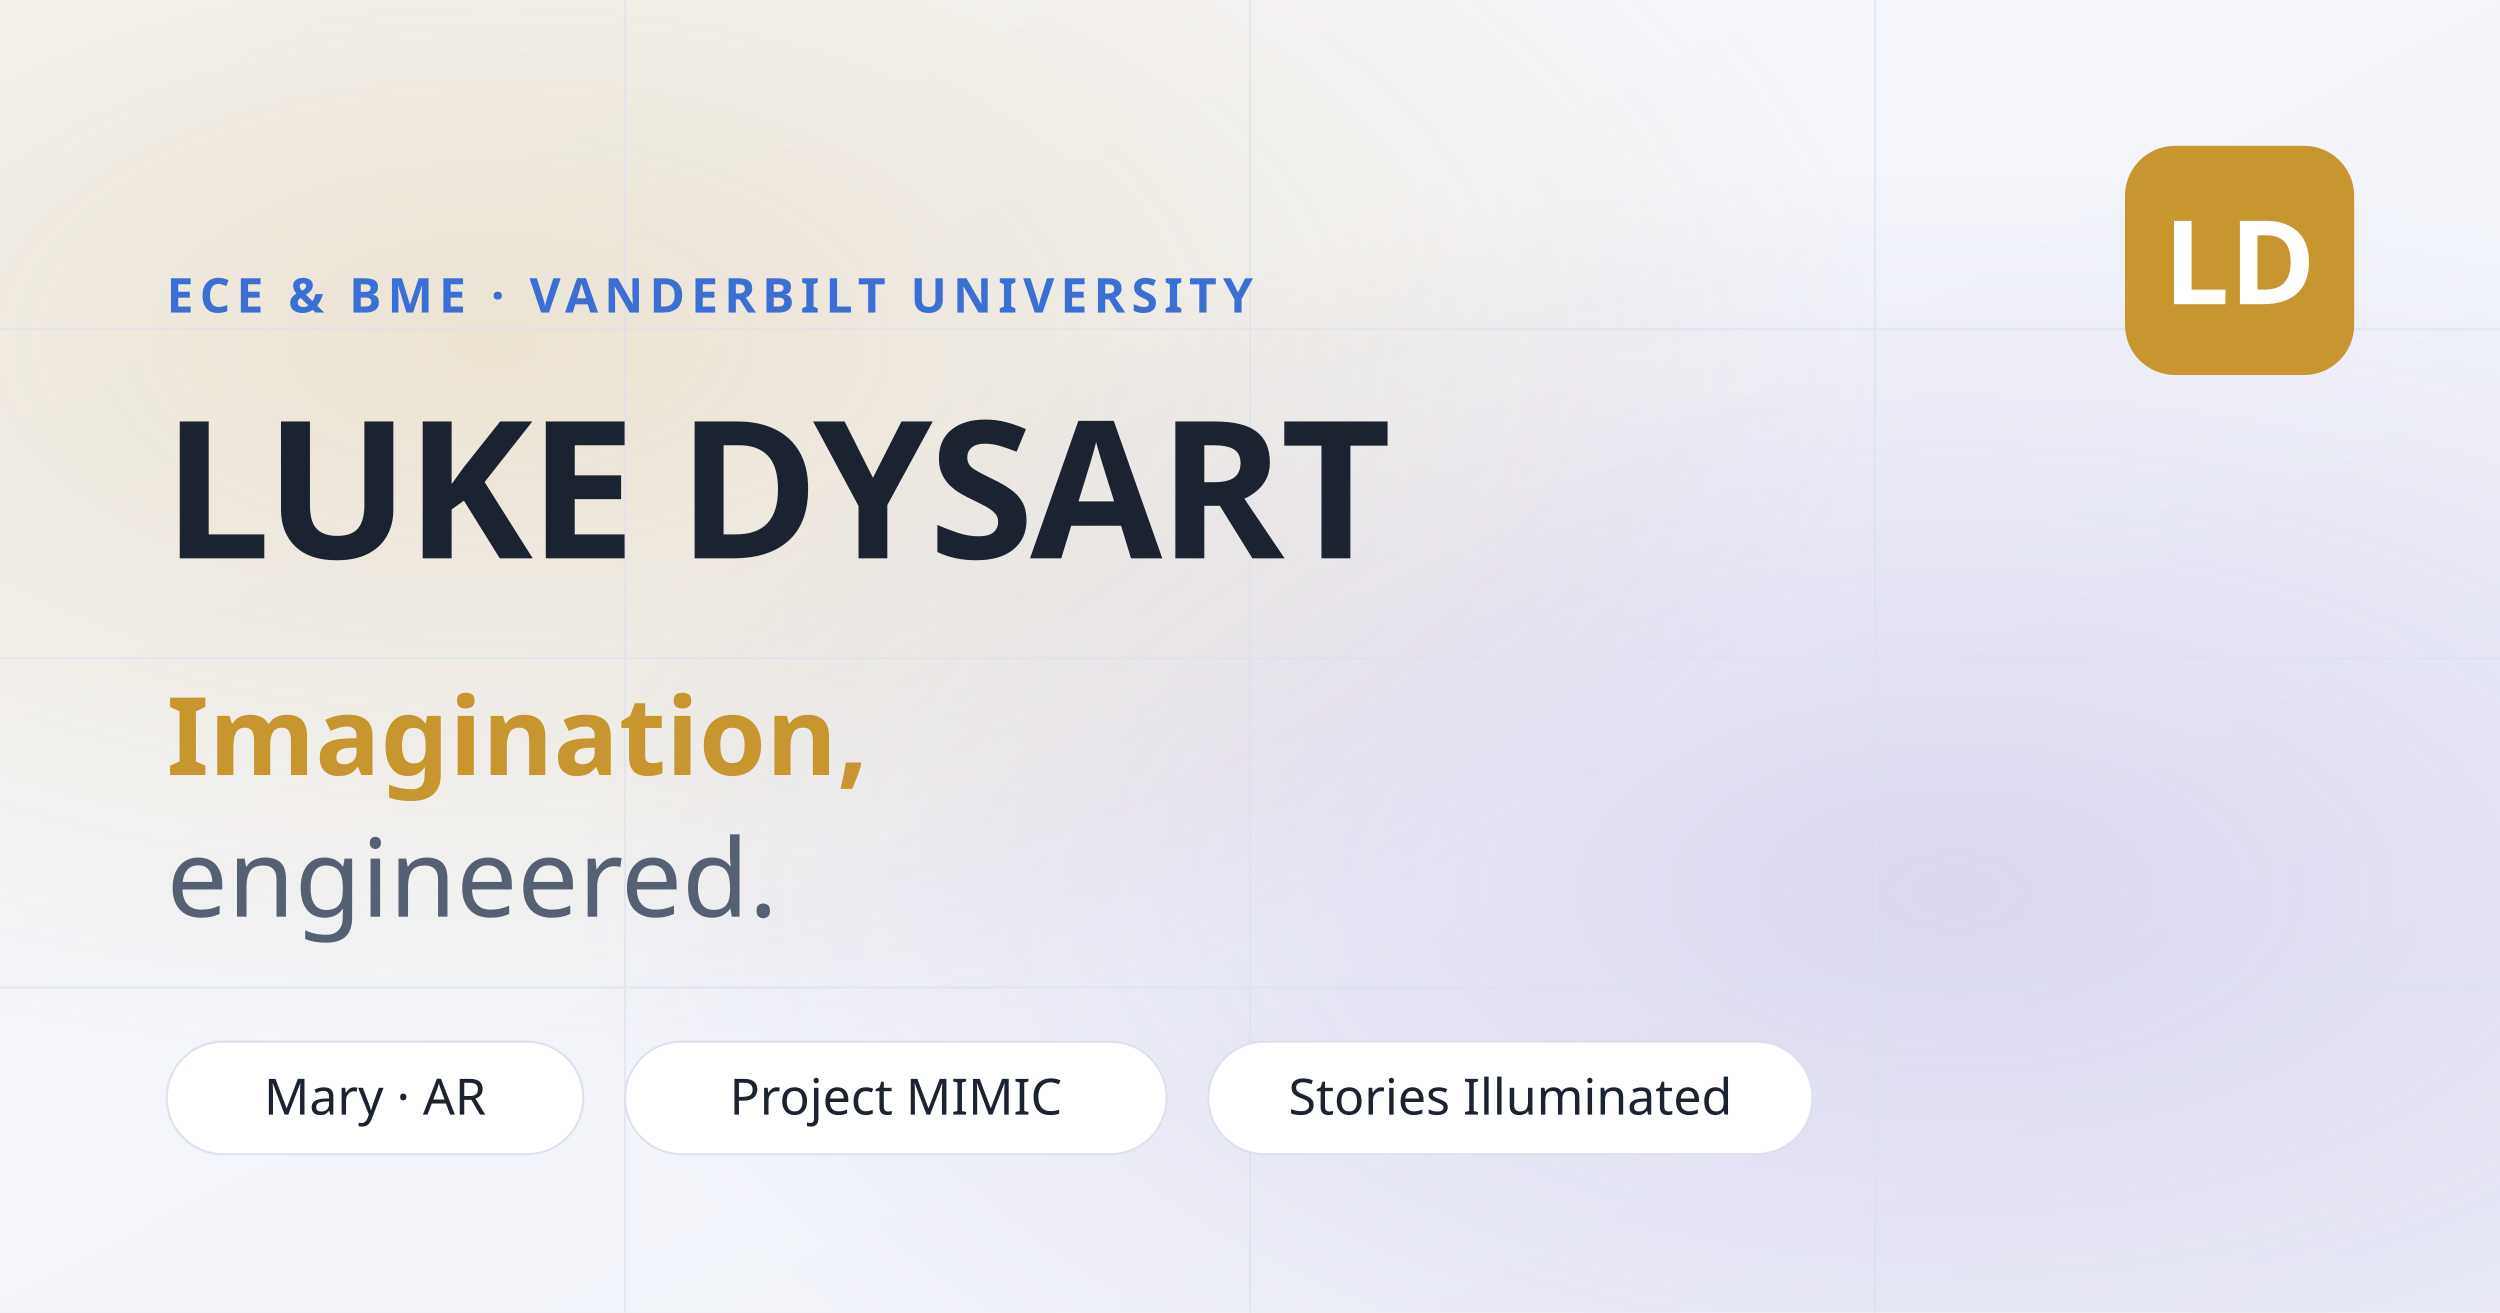
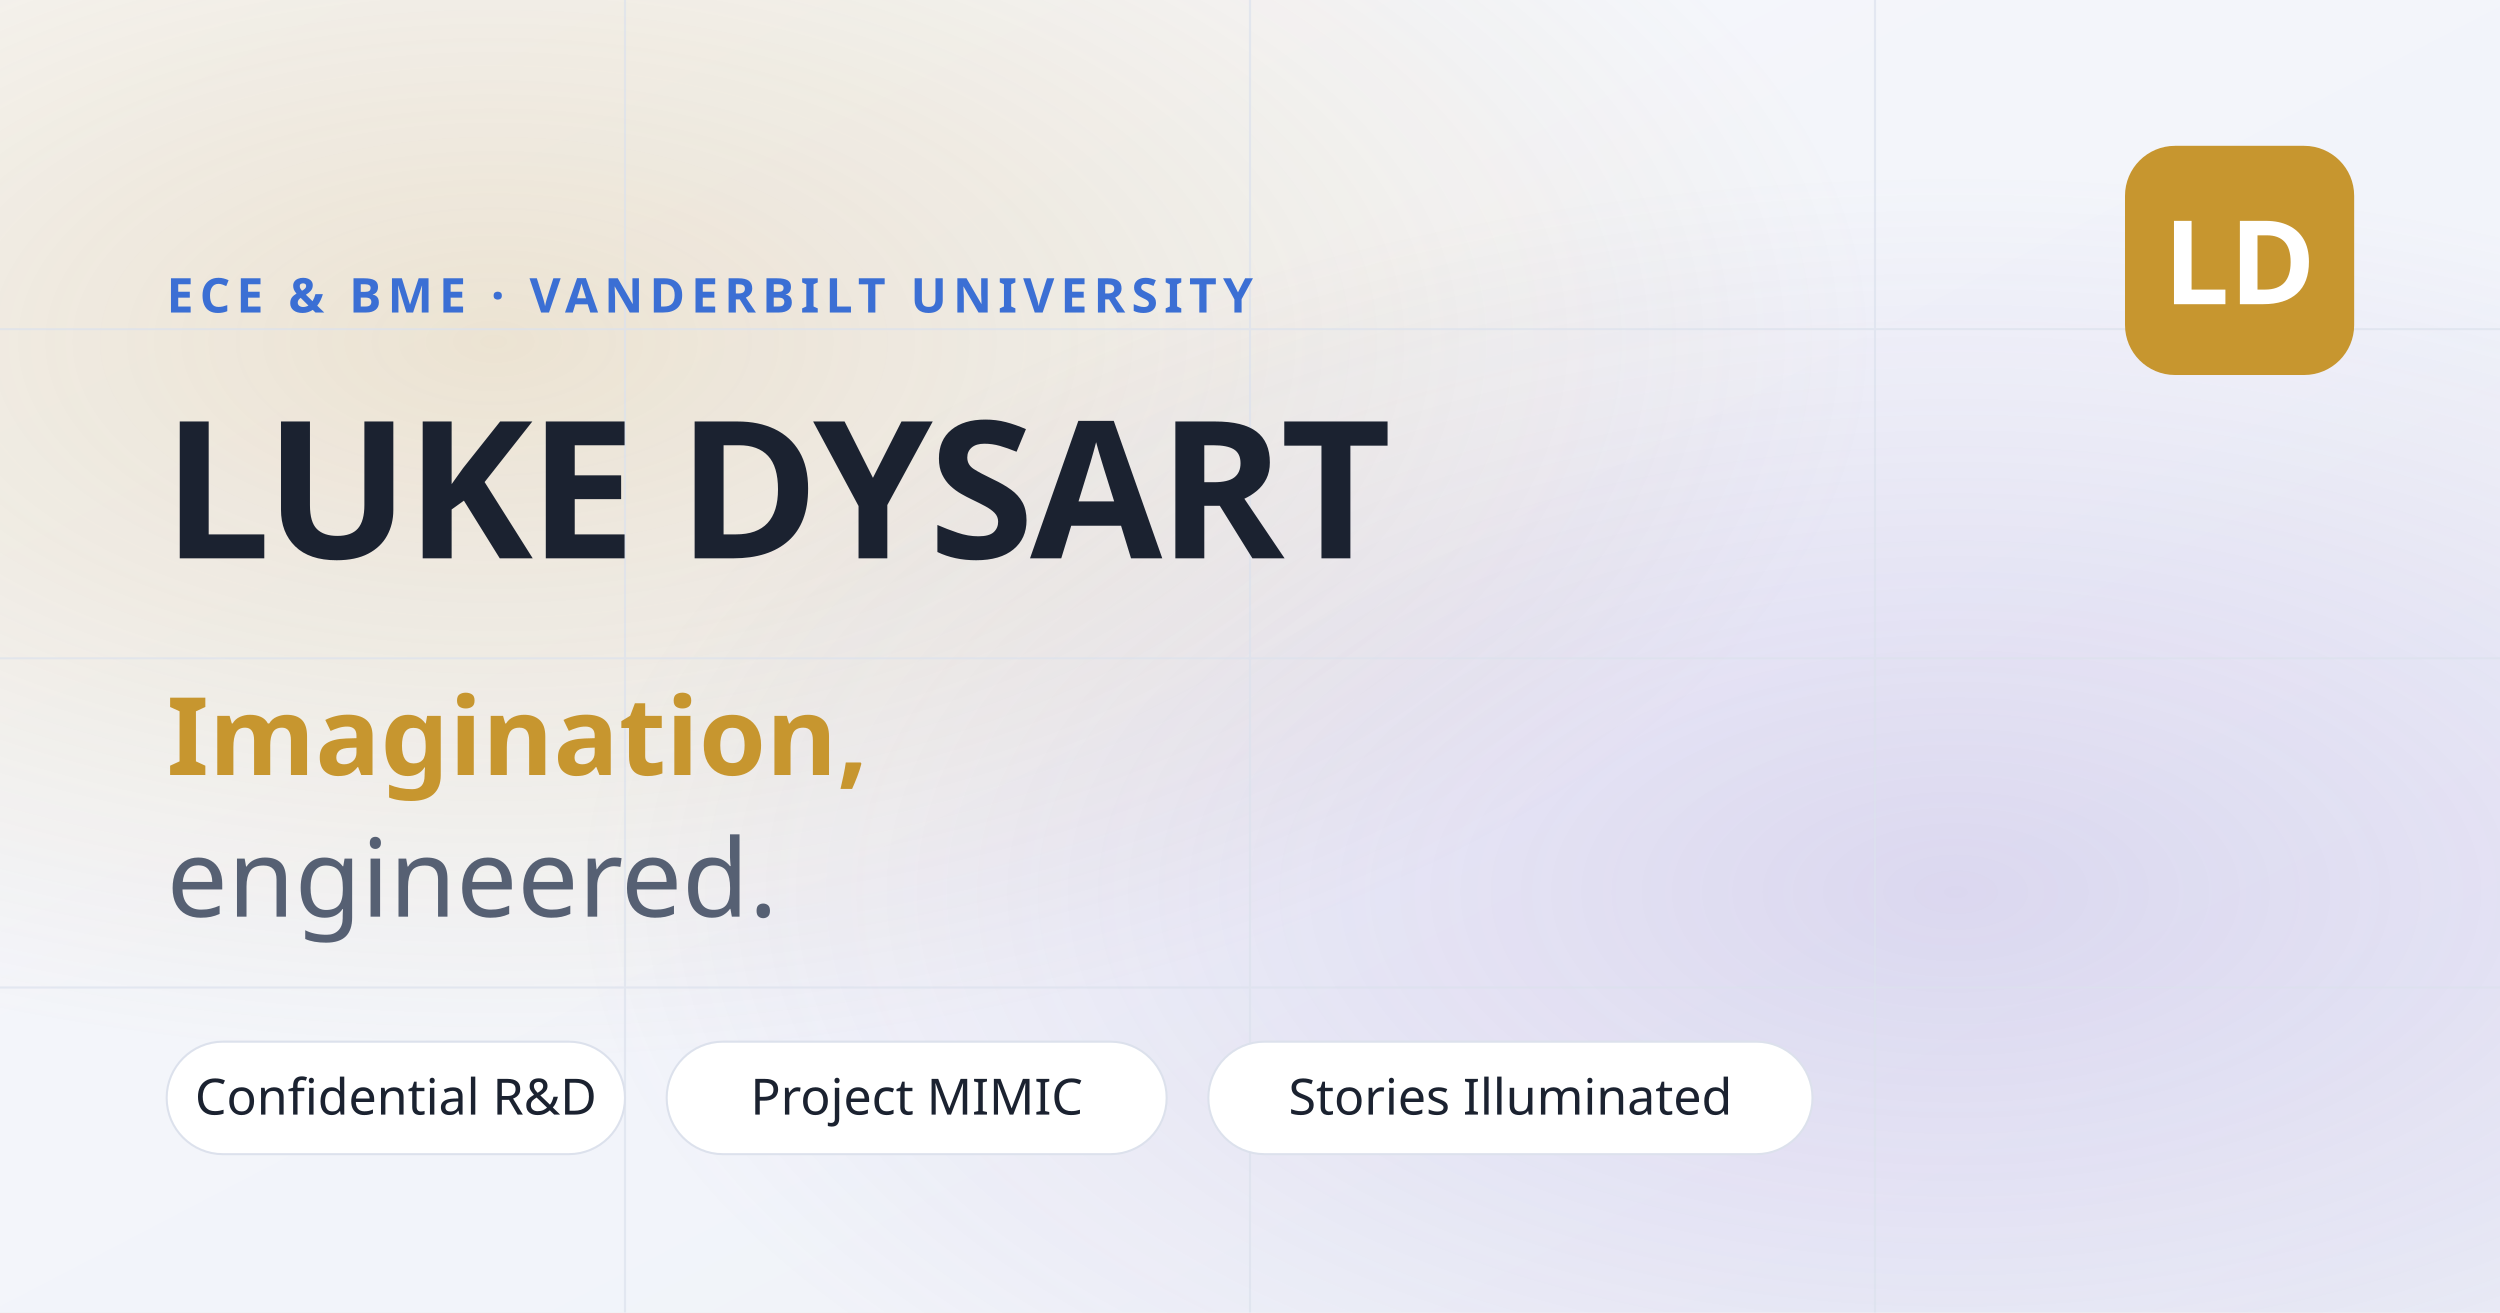
<svg xmlns="http://www.w3.org/2000/svg" width="1200" height="630" viewBox="0 0 1200 630">
  <defs>
    <linearGradient id="bg" x1="0" y1="0" x2="1" y2="1">
      <stop offset="0" stop-color="#f7f8fc" />
      <stop offset="1" stop-color="#eef1f8" />
    </linearGradient>
    <radialGradient id="glowGold" cx="20%" cy="26%" r="55%">
      <stop offset="0" stop-color="rgba(199,150,47,0.20)" />
      <stop offset="1" stop-color="rgba(199,150,47,0)" />
    </radialGradient>
    <radialGradient id="glowPurple" cx="78%" cy="68%" r="55%">
      <stop offset="0" stop-color="rgba(123,92,196,0.18)" />
      <stop offset="1" stop-color="rgba(123,92,196,0)" />
    </radialGradient>
  </defs>
  <rect width="1200" height="630" fill="url(#bg)" />
  <rect width="1200" height="630" fill="url(#glowGold)" />
  <rect width="1200" height="630" fill="url(#glowPurple)" />
  <g stroke="#dce1ec" stroke-width="1" opacity="0.7">
    <path d="M0 158 H1200 M0 316 H1200 M0 474 H1200 M300 0 V630 M600 0 V630 M900 0 V630" />
  </g>
  <text x="80" y="150" font-family="'Space Grotesk','Segoe UI',sans-serif" font-size="23" letter-spacing="3" font-weight="600" fill="#3b6fd4">
    ECE &amp; BME · VANDERBILT UNIVERSITY
  </text>
  <text x="78" y="268" font-family="'Space Grotesk','Segoe UI',sans-serif" font-size="92" font-weight="700" letter-spacing="-2" fill="#1b2230">LUKE DYSART</text>
  <text x="80" y="372" font-family="'Space Grotesk','Segoe UI',sans-serif" font-size="52" font-weight="500">
    <tspan fill="#c7962f" font-weight="700">Imagination,</tspan>
  </text>
  <text x="80" y="440" font-family="'Space Grotesk','Segoe UI',sans-serif" font-size="52" font-weight="500" fill="#566073">engineered.</text>
  <g font-family="'Space Grotesk','Segoe UI',sans-serif" font-size="24" font-weight="500">
-     <rect x="80" y="500" width="200" height="54" rx="27" fill="#ffffff" stroke="#dce1ec" />
-     <text x="180" y="535" text-anchor="middle" fill="#1b2230">Mary · AR</text>
-     <rect x="300" y="500" width="260" height="54" rx="27" fill="#ffffff" stroke="#dce1ec" />
-     <text x="430" y="535" text-anchor="middle" fill="#1b2230">Project MIMIC</text>
+     <rect x="80" y="500" width="220" height="54" rx="27" fill="#ffffff" stroke="#dce1ec" />
+     <text x="190" y="535" text-anchor="middle" fill="#1b2230">Confidential R&amp;D</text>
+     <rect x="320" y="500" width="240" height="54" rx="27" fill="#ffffff" stroke="#dce1ec" />
+     <text x="440" y="535" text-anchor="middle" fill="#1b2230">Project MIMIC</text>
    <rect x="580" y="500" width="290" height="54" rx="27" fill="#ffffff" stroke="#dce1ec" />
    <text x="725" y="535" text-anchor="middle" fill="#1b2230">Stories Illuminated</text>
  </g>
  <rect x="1020" y="70" width="110" height="110" rx="24" fill="#c7962f" />
  <text x="1075" y="146" text-anchor="middle" font-family="'Space Grotesk','Segoe UI',sans-serif" font-size="56" font-weight="700" fill="#ffffff">LD</text>
</svg>
